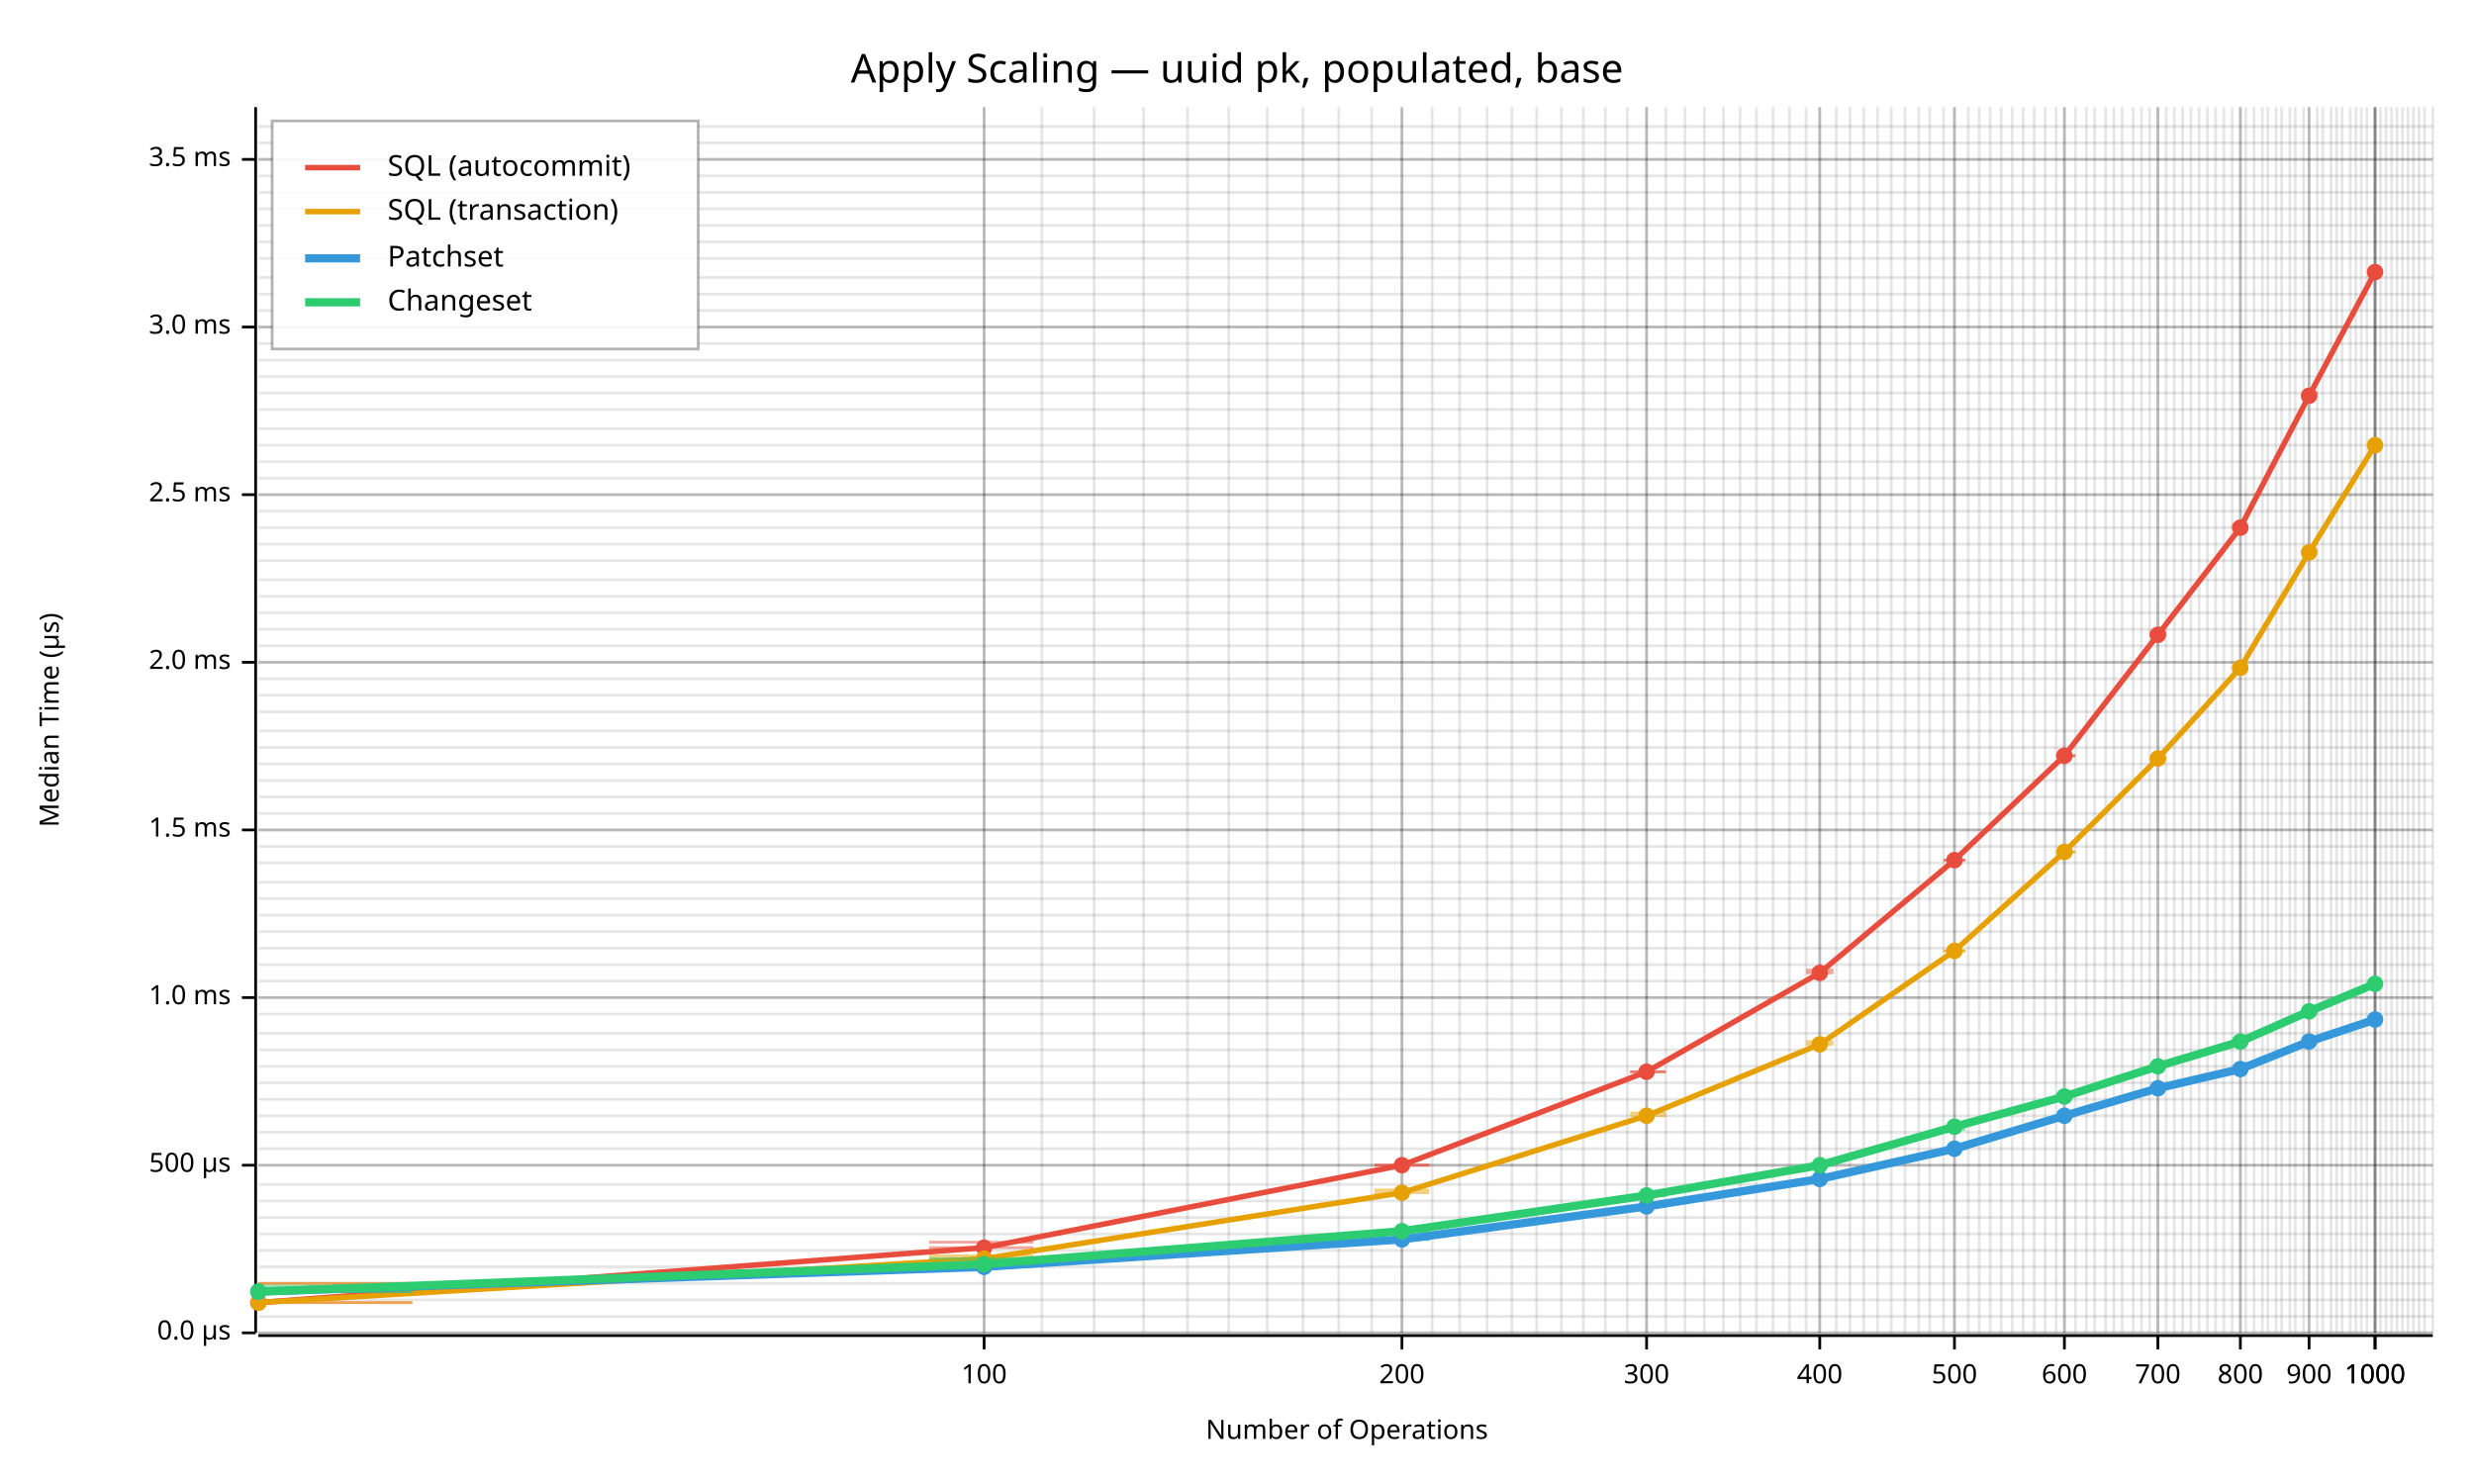
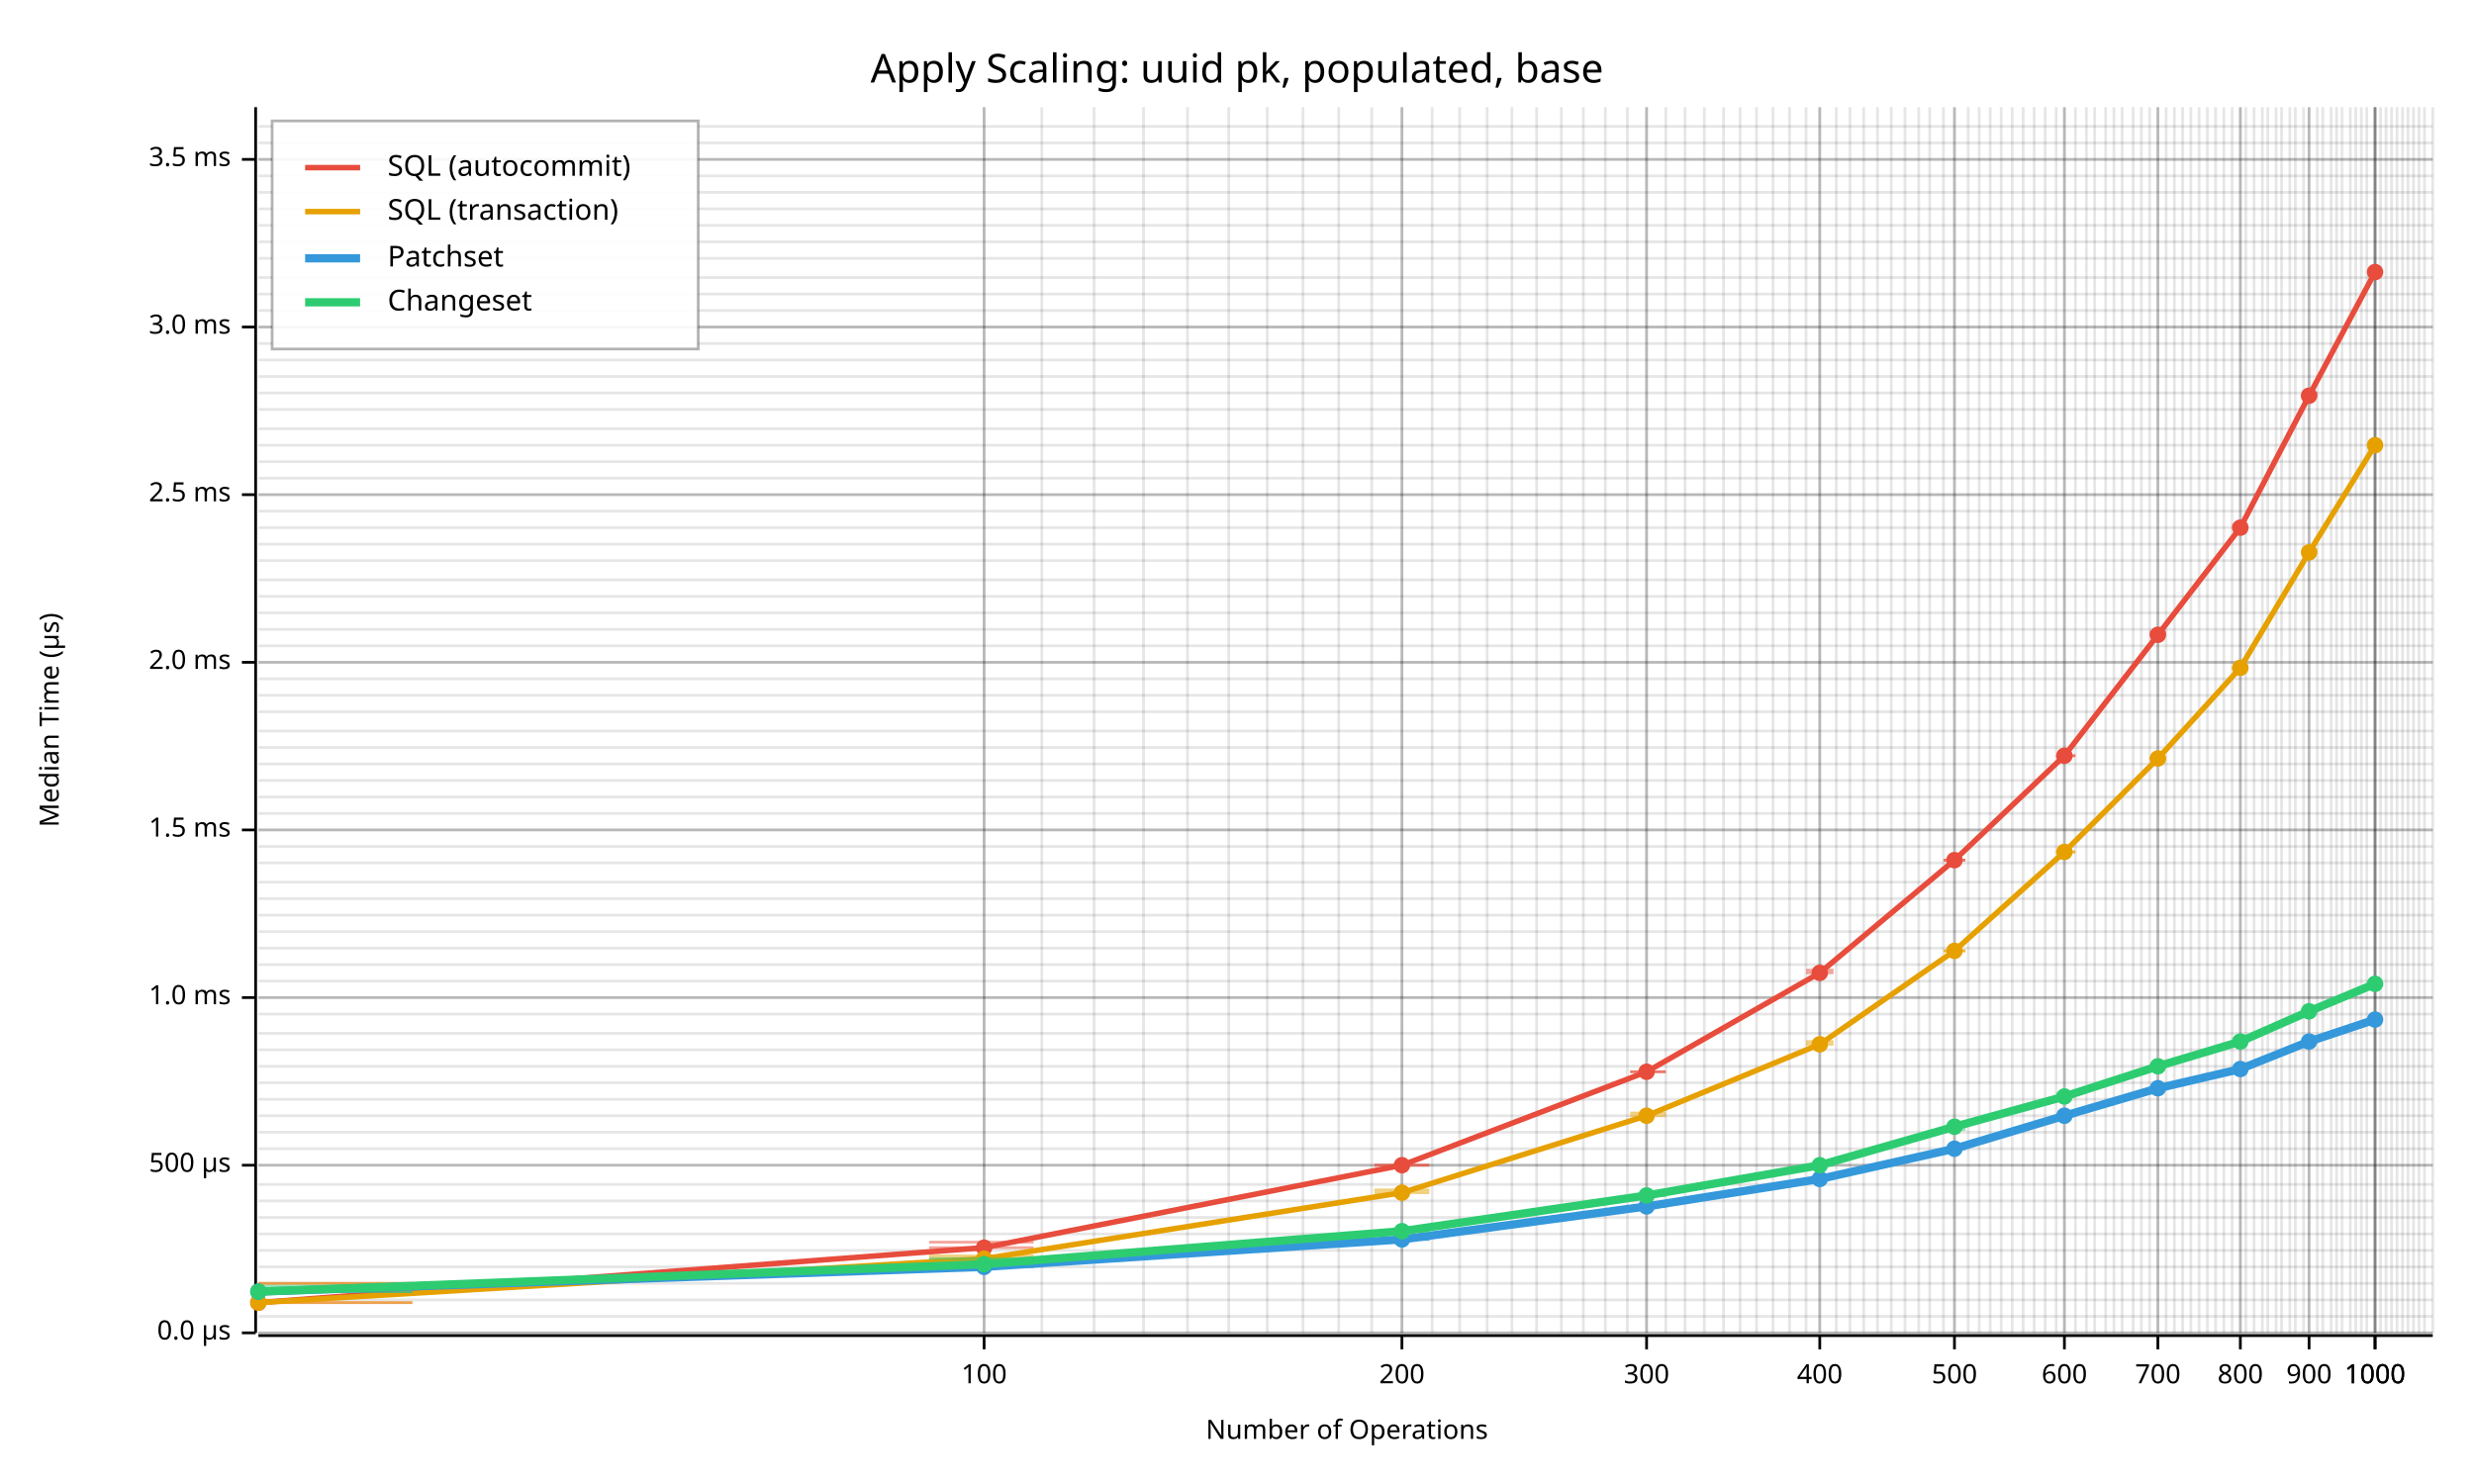
<svg xmlns="http://www.w3.org/2000/svg" width="900" height="540" viewBox="0 0 900 540">
  <rect x="0" y="0" width="900" height="540" opacity="1" fill="#FFFFFF" stroke="none" />
  <text x="450" y="19" dy="0.76em" text-anchor="middle" font-family="sans-serif" font-size="14.516" opacity="1" fill="#000000">
- Apply Scaling — uuid pk, populated, base
+ Apply Scaling: uuid pk, populated, base
</text>
  <line opacity="0.1" stroke="#000000" stroke-width="1" x1="358" y1="485" x2="358" y2="39" />
  <line opacity="0.1" stroke="#000000" stroke-width="1" x1="379" y1="485" x2="379" y2="39" />
  <line opacity="0.1" stroke="#000000" stroke-width="1" x1="398" y1="485" x2="398" y2="39" />
  <line opacity="0.1" stroke="#000000" stroke-width="1" x1="416" y1="485" x2="416" y2="39" />
  <line opacity="0.1" stroke="#000000" stroke-width="1" x1="432" y1="485" x2="432" y2="39" />
  <line opacity="0.1" stroke="#000000" stroke-width="1" x1="447" y1="485" x2="447" y2="39" />
  <line opacity="0.1" stroke="#000000" stroke-width="1" x1="461" y1="485" x2="461" y2="39" />
  <line opacity="0.1" stroke="#000000" stroke-width="1" x1="474" y1="485" x2="474" y2="39" />
  <line opacity="0.1" stroke="#000000" stroke-width="1" x1="487" y1="485" x2="487" y2="39" />
  <line opacity="0.1" stroke="#000000" stroke-width="1" x1="499" y1="485" x2="499" y2="39" />
  <line opacity="0.1" stroke="#000000" stroke-width="1" x1="510" y1="485" x2="510" y2="39" />
  <line opacity="0.1" stroke="#000000" stroke-width="1" x1="521" y1="485" x2="521" y2="39" />
  <line opacity="0.1" stroke="#000000" stroke-width="1" x1="531" y1="485" x2="531" y2="39" />
  <line opacity="0.1" stroke="#000000" stroke-width="1" x1="541" y1="485" x2="541" y2="39" />
  <line opacity="0.1" stroke="#000000" stroke-width="1" x1="550" y1="485" x2="550" y2="39" />
  <line opacity="0.1" stroke="#000000" stroke-width="1" x1="559" y1="485" x2="559" y2="39" />
  <line opacity="0.1" stroke="#000000" stroke-width="1" x1="568" y1="485" x2="568" y2="39" />
  <line opacity="0.1" stroke="#000000" stroke-width="1" x1="576" y1="485" x2="576" y2="39" />
  <line opacity="0.1" stroke="#000000" stroke-width="1" x1="584" y1="485" x2="584" y2="39" />
  <line opacity="0.1" stroke="#000000" stroke-width="1" x1="592" y1="485" x2="592" y2="39" />
  <line opacity="0.1" stroke="#000000" stroke-width="1" x1="599" y1="485" x2="599" y2="39" />
  <line opacity="0.1" stroke="#000000" stroke-width="1" x1="606" y1="485" x2="606" y2="39" />
  <line opacity="0.1" stroke="#000000" stroke-width="1" x1="613" y1="485" x2="613" y2="39" />
  <line opacity="0.1" stroke="#000000" stroke-width="1" x1="620" y1="485" x2="620" y2="39" />
  <line opacity="0.1" stroke="#000000" stroke-width="1" x1="627" y1="485" x2="627" y2="39" />
  <line opacity="0.1" stroke="#000000" stroke-width="1" x1="633" y1="485" x2="633" y2="39" />
  <line opacity="0.1" stroke="#000000" stroke-width="1" x1="639" y1="485" x2="639" y2="39" />
  <line opacity="0.1" stroke="#000000" stroke-width="1" x1="645" y1="485" x2="645" y2="39" />
  <line opacity="0.1" stroke="#000000" stroke-width="1" x1="651" y1="485" x2="651" y2="39" />
  <line opacity="0.1" stroke="#000000" stroke-width="1" x1="657" y1="485" x2="657" y2="39" />
  <line opacity="0.1" stroke="#000000" stroke-width="1" x1="662" y1="485" x2="662" y2="39" />
  <line opacity="0.1" stroke="#000000" stroke-width="1" x1="668" y1="485" x2="668" y2="39" />
  <line opacity="0.1" stroke="#000000" stroke-width="1" x1="673" y1="485" x2="673" y2="39" />
  <line opacity="0.1" stroke="#000000" stroke-width="1" x1="678" y1="485" x2="678" y2="39" />
  <line opacity="0.1" stroke="#000000" stroke-width="1" x1="683" y1="485" x2="683" y2="39" />
  <line opacity="0.1" stroke="#000000" stroke-width="1" x1="688" y1="485" x2="688" y2="39" />
  <line opacity="0.1" stroke="#000000" stroke-width="1" x1="693" y1="485" x2="693" y2="39" />
  <line opacity="0.1" stroke="#000000" stroke-width="1" x1="698" y1="485" x2="698" y2="39" />
  <line opacity="0.1" stroke="#000000" stroke-width="1" x1="702" y1="485" x2="702" y2="39" />
  <line opacity="0.1" stroke="#000000" stroke-width="1" x1="707" y1="485" x2="707" y2="39" />
  <line opacity="0.1" stroke="#000000" stroke-width="1" x1="711" y1="485" x2="711" y2="39" />
  <line opacity="0.1" stroke="#000000" stroke-width="1" x1="716" y1="485" x2="716" y2="39" />
  <line opacity="0.1" stroke="#000000" stroke-width="1" x1="720" y1="485" x2="720" y2="39" />
  <line opacity="0.1" stroke="#000000" stroke-width="1" x1="724" y1="485" x2="724" y2="39" />
  <line opacity="0.1" stroke="#000000" stroke-width="1" x1="728" y1="485" x2="728" y2="39" />
  <line opacity="0.1" stroke="#000000" stroke-width="1" x1="732" y1="485" x2="732" y2="39" />
  <line opacity="0.1" stroke="#000000" stroke-width="1" x1="736" y1="485" x2="736" y2="39" />
  <line opacity="0.1" stroke="#000000" stroke-width="1" x1="740" y1="485" x2="740" y2="39" />
  <line opacity="0.1" stroke="#000000" stroke-width="1" x1="744" y1="485" x2="744" y2="39" />
  <line opacity="0.1" stroke="#000000" stroke-width="1" x1="748" y1="485" x2="748" y2="39" />
  <line opacity="0.1" stroke="#000000" stroke-width="1" x1="751" y1="485" x2="751" y2="39" />
  <line opacity="0.1" stroke="#000000" stroke-width="1" x1="755" y1="485" x2="755" y2="39" />
  <line opacity="0.1" stroke="#000000" stroke-width="1" x1="759" y1="485" x2="759" y2="39" />
  <line opacity="0.1" stroke="#000000" stroke-width="1" x1="762" y1="485" x2="762" y2="39" />
  <line opacity="0.1" stroke="#000000" stroke-width="1" x1="766" y1="485" x2="766" y2="39" />
  <line opacity="0.1" stroke="#000000" stroke-width="1" x1="769" y1="485" x2="769" y2="39" />
  <line opacity="0.1" stroke="#000000" stroke-width="1" x1="772" y1="485" x2="772" y2="39" />
  <line opacity="0.1" stroke="#000000" stroke-width="1" x1="776" y1="485" x2="776" y2="39" />
  <line opacity="0.1" stroke="#000000" stroke-width="1" x1="779" y1="485" x2="779" y2="39" />
  <line opacity="0.1" stroke="#000000" stroke-width="1" x1="782" y1="485" x2="782" y2="39" />
  <line opacity="0.1" stroke="#000000" stroke-width="1" x1="785" y1="485" x2="785" y2="39" />
  <line opacity="0.1" stroke="#000000" stroke-width="1" x1="788" y1="485" x2="788" y2="39" />
  <line opacity="0.1" stroke="#000000" stroke-width="1" x1="791" y1="485" x2="791" y2="39" />
  <line opacity="0.1" stroke="#000000" stroke-width="1" x1="794" y1="485" x2="794" y2="39" />
  <line opacity="0.1" stroke="#000000" stroke-width="1" x1="797" y1="485" x2="797" y2="39" />
  <line opacity="0.1" stroke="#000000" stroke-width="1" x1="800" y1="485" x2="800" y2="39" />
  <line opacity="0.1" stroke="#000000" stroke-width="1" x1="803" y1="485" x2="803" y2="39" />
  <line opacity="0.1" stroke="#000000" stroke-width="1" x1="806" y1="485" x2="806" y2="39" />
  <line opacity="0.1" stroke="#000000" stroke-width="1" x1="809" y1="485" x2="809" y2="39" />
  <line opacity="0.1" stroke="#000000" stroke-width="1" x1="812" y1="485" x2="812" y2="39" />
  <line opacity="0.1" stroke="#000000" stroke-width="1" x1="815" y1="485" x2="815" y2="39" />
  <line opacity="0.1" stroke="#000000" stroke-width="1" x1="817" y1="485" x2="817" y2="39" />
  <line opacity="0.1" stroke="#000000" stroke-width="1" x1="820" y1="485" x2="820" y2="39" />
  <line opacity="0.1" stroke="#000000" stroke-width="1" x1="823" y1="485" x2="823" y2="39" />
  <line opacity="0.1" stroke="#000000" stroke-width="1" x1="825" y1="485" x2="825" y2="39" />
  <line opacity="0.1" stroke="#000000" stroke-width="1" x1="828" y1="485" x2="828" y2="39" />
  <line opacity="0.1" stroke="#000000" stroke-width="1" x1="830" y1="485" x2="830" y2="39" />
  <line opacity="0.1" stroke="#000000" stroke-width="1" x1="833" y1="485" x2="833" y2="39" />
  <line opacity="0.1" stroke="#000000" stroke-width="1" x1="835" y1="485" x2="835" y2="39" />
  <line opacity="0.1" stroke="#000000" stroke-width="1" x1="838" y1="485" x2="838" y2="39" />
  <line opacity="0.1" stroke="#000000" stroke-width="1" x1="840" y1="485" x2="840" y2="39" />
  <line opacity="0.1" stroke="#000000" stroke-width="1" x1="843" y1="485" x2="843" y2="39" />
  <line opacity="0.1" stroke="#000000" stroke-width="1" x1="845" y1="485" x2="845" y2="39" />
  <line opacity="0.1" stroke="#000000" stroke-width="1" x1="848" y1="485" x2="848" y2="39" />
  <line opacity="0.1" stroke="#000000" stroke-width="1" x1="850" y1="485" x2="850" y2="39" />
  <line opacity="0.1" stroke="#000000" stroke-width="1" x1="852" y1="485" x2="852" y2="39" />
  <line opacity="0.1" stroke="#000000" stroke-width="1" x1="855" y1="485" x2="855" y2="39" />
  <line opacity="0.1" stroke="#000000" stroke-width="1" x1="857" y1="485" x2="857" y2="39" />
  <line opacity="0.1" stroke="#000000" stroke-width="1" x1="859" y1="485" x2="859" y2="39" />
  <line opacity="0.1" stroke="#000000" stroke-width="1" x1="861" y1="485" x2="861" y2="39" />
  <line opacity="0.1" stroke="#000000" stroke-width="1" x1="864" y1="485" x2="864" y2="39" />
  <line opacity="0.1" stroke="#000000" stroke-width="1" x1="866" y1="485" x2="866" y2="39" />
  <line opacity="0.1" stroke="#000000" stroke-width="1" x1="868" y1="485" x2="868" y2="39" />
  <line opacity="0.1" stroke="#000000" stroke-width="1" x1="870" y1="485" x2="870" y2="39" />
  <line opacity="0.1" stroke="#000000" stroke-width="1" x1="872" y1="485" x2="872" y2="39" />
  <line opacity="0.1" stroke="#000000" stroke-width="1" x1="874" y1="485" x2="874" y2="39" />
  <line opacity="0.1" stroke="#000000" stroke-width="1" x1="876" y1="485" x2="876" y2="39" />
  <line opacity="0.1" stroke="#000000" stroke-width="1" x1="878" y1="485" x2="878" y2="39" />
  <line opacity="0.1" stroke="#000000" stroke-width="1" x1="880" y1="485" x2="880" y2="39" />
  <line opacity="0.1" stroke="#000000" stroke-width="1" x1="882" y1="485" x2="882" y2="39" />
  <line opacity="0.1" stroke="#000000" stroke-width="1" x1="864" y1="485" x2="864" y2="39" />
  <line opacity="0.1" stroke="#000000" stroke-width="1" x1="885" y1="485" x2="885" y2="39" />
  <line opacity="0.1" stroke="#000000" stroke-width="1" x1="94" y1="485" x2="885" y2="485" />
  <line opacity="0.1" stroke="#000000" stroke-width="1" x1="94" y1="479" x2="885" y2="479" />
  <line opacity="0.1" stroke="#000000" stroke-width="1" x1="94" y1="473" x2="885" y2="473" />
  <line opacity="0.1" stroke="#000000" stroke-width="1" x1="94" y1="467" x2="885" y2="467" />
  <line opacity="0.1" stroke="#000000" stroke-width="1" x1="94" y1="461" x2="885" y2="461" />
  <line opacity="0.1" stroke="#000000" stroke-width="1" x1="94" y1="455" x2="885" y2="455" />
  <line opacity="0.1" stroke="#000000" stroke-width="1" x1="94" y1="449" x2="885" y2="449" />
  <line opacity="0.1" stroke="#000000" stroke-width="1" x1="94" y1="443" x2="885" y2="443" />
  <line opacity="0.1" stroke="#000000" stroke-width="1" x1="94" y1="437" x2="885" y2="437" />
  <line opacity="0.1" stroke="#000000" stroke-width="1" x1="94" y1="431" x2="885" y2="431" />
  <line opacity="0.1" stroke="#000000" stroke-width="1" x1="94" y1="424" x2="885" y2="424" />
  <line opacity="0.1" stroke="#000000" stroke-width="1" x1="94" y1="418" x2="885" y2="418" />
  <line opacity="0.1" stroke="#000000" stroke-width="1" x1="94" y1="412" x2="885" y2="412" />
  <line opacity="0.1" stroke="#000000" stroke-width="1" x1="94" y1="406" x2="885" y2="406" />
  <line opacity="0.1" stroke="#000000" stroke-width="1" x1="94" y1="400" x2="885" y2="400" />
  <line opacity="0.1" stroke="#000000" stroke-width="1" x1="94" y1="394" x2="885" y2="394" />
  <line opacity="0.1" stroke="#000000" stroke-width="1" x1="94" y1="388" x2="885" y2="388" />
  <line opacity="0.1" stroke="#000000" stroke-width="1" x1="94" y1="382" x2="885" y2="382" />
  <line opacity="0.1" stroke="#000000" stroke-width="1" x1="94" y1="376" x2="885" y2="376" />
  <line opacity="0.1" stroke="#000000" stroke-width="1" x1="94" y1="369" x2="885" y2="369" />
  <line opacity="0.1" stroke="#000000" stroke-width="1" x1="94" y1="363" x2="885" y2="363" />
  <line opacity="0.1" stroke="#000000" stroke-width="1" x1="94" y1="357" x2="885" y2="357" />
  <line opacity="0.1" stroke="#000000" stroke-width="1" x1="94" y1="351" x2="885" y2="351" />
  <line opacity="0.1" stroke="#000000" stroke-width="1" x1="94" y1="345" x2="885" y2="345" />
  <line opacity="0.1" stroke="#000000" stroke-width="1" x1="94" y1="339" x2="885" y2="339" />
  <line opacity="0.1" stroke="#000000" stroke-width="1" x1="94" y1="333" x2="885" y2="333" />
  <line opacity="0.1" stroke="#000000" stroke-width="1" x1="94" y1="327" x2="885" y2="327" />
  <line opacity="0.1" stroke="#000000" stroke-width="1" x1="94" y1="321" x2="885" y2="321" />
  <line opacity="0.1" stroke="#000000" stroke-width="1" x1="94" y1="314" x2="885" y2="314" />
  <line opacity="0.1" stroke="#000000" stroke-width="1" x1="94" y1="308" x2="885" y2="308" />
  <line opacity="0.1" stroke="#000000" stroke-width="1" x1="94" y1="302" x2="885" y2="302" />
  <line opacity="0.1" stroke="#000000" stroke-width="1" x1="94" y1="296" x2="885" y2="296" />
  <line opacity="0.1" stroke="#000000" stroke-width="1" x1="94" y1="290" x2="885" y2="290" />
  <line opacity="0.1" stroke="#000000" stroke-width="1" x1="94" y1="284" x2="885" y2="284" />
  <line opacity="0.1" stroke="#000000" stroke-width="1" x1="94" y1="278" x2="885" y2="278" />
  <line opacity="0.1" stroke="#000000" stroke-width="1" x1="94" y1="272" x2="885" y2="272" />
  <line opacity="0.1" stroke="#000000" stroke-width="1" x1="94" y1="266" x2="885" y2="266" />
  <line opacity="0.1" stroke="#000000" stroke-width="1" x1="94" y1="259" x2="885" y2="259" />
  <line opacity="0.1" stroke="#000000" stroke-width="1" x1="94" y1="253" x2="885" y2="253" />
  <line opacity="0.1" stroke="#000000" stroke-width="1" x1="94" y1="247" x2="885" y2="247" />
  <line opacity="0.1" stroke="#000000" stroke-width="1" x1="94" y1="241" x2="885" y2="241" />
  <line opacity="0.1" stroke="#000000" stroke-width="1" x1="94" y1="235" x2="885" y2="235" />
  <line opacity="0.1" stroke="#000000" stroke-width="1" x1="94" y1="229" x2="885" y2="229" />
  <line opacity="0.1" stroke="#000000" stroke-width="1" x1="94" y1="223" x2="885" y2="223" />
  <line opacity="0.1" stroke="#000000" stroke-width="1" x1="94" y1="217" x2="885" y2="217" />
  <line opacity="0.1" stroke="#000000" stroke-width="1" x1="94" y1="211" x2="885" y2="211" />
  <line opacity="0.1" stroke="#000000" stroke-width="1" x1="94" y1="204" x2="885" y2="204" />
  <line opacity="0.1" stroke="#000000" stroke-width="1" x1="94" y1="198" x2="885" y2="198" />
  <line opacity="0.1" stroke="#000000" stroke-width="1" x1="94" y1="192" x2="885" y2="192" />
  <line opacity="0.1" stroke="#000000" stroke-width="1" x1="94" y1="186" x2="885" y2="186" />
  <line opacity="0.1" stroke="#000000" stroke-width="1" x1="94" y1="180" x2="885" y2="180" />
  <line opacity="0.1" stroke="#000000" stroke-width="1" x1="94" y1="174" x2="885" y2="174" />
  <line opacity="0.1" stroke="#000000" stroke-width="1" x1="94" y1="168" x2="885" y2="168" />
  <line opacity="0.1" stroke="#000000" stroke-width="1" x1="94" y1="162" x2="885" y2="162" />
  <line opacity="0.1" stroke="#000000" stroke-width="1" x1="94" y1="156" x2="885" y2="156" />
  <line opacity="0.1" stroke="#000000" stroke-width="1" x1="94" y1="149" x2="885" y2="149" />
  <line opacity="0.1" stroke="#000000" stroke-width="1" x1="94" y1="143" x2="885" y2="143" />
  <line opacity="0.1" stroke="#000000" stroke-width="1" x1="94" y1="137" x2="885" y2="137" />
  <line opacity="0.1" stroke="#000000" stroke-width="1" x1="94" y1="131" x2="885" y2="131" />
  <line opacity="0.1" stroke="#000000" stroke-width="1" x1="94" y1="125" x2="885" y2="125" />
  <line opacity="0.1" stroke="#000000" stroke-width="1" x1="94" y1="119" x2="885" y2="119" />
  <line opacity="0.1" stroke="#000000" stroke-width="1" x1="94" y1="113" x2="885" y2="113" />
  <line opacity="0.1" stroke="#000000" stroke-width="1" x1="94" y1="107" x2="885" y2="107" />
  <line opacity="0.1" stroke="#000000" stroke-width="1" x1="94" y1="101" x2="885" y2="101" />
  <line opacity="0.1" stroke="#000000" stroke-width="1" x1="94" y1="94" x2="885" y2="94" />
  <line opacity="0.1" stroke="#000000" stroke-width="1" x1="94" y1="88" x2="885" y2="88" />
  <line opacity="0.1" stroke="#000000" stroke-width="1" x1="94" y1="82" x2="885" y2="82" />
  <line opacity="0.1" stroke="#000000" stroke-width="1" x1="94" y1="76" x2="885" y2="76" />
  <line opacity="0.1" stroke="#000000" stroke-width="1" x1="94" y1="70" x2="885" y2="70" />
  <line opacity="0.1" stroke="#000000" stroke-width="1" x1="94" y1="64" x2="885" y2="64" />
  <line opacity="0.1" stroke="#000000" stroke-width="1" x1="94" y1="58" x2="885" y2="58" />
  <line opacity="0.1" stroke="#000000" stroke-width="1" x1="94" y1="52" x2="885" y2="52" />
  <line opacity="0.1" stroke="#000000" stroke-width="1" x1="94" y1="46" x2="885" y2="46" />
  <text x="14" y="262" dy="0.76em" text-anchor="middle" font-family="sans-serif" font-size="9.677" opacity="1" fill="#000000" transform="rotate(270, 14, 262)">
Median Time (µs)
</text>
  <text x="490" y="526" dy="-0.5ex" text-anchor="middle" font-family="sans-serif" font-size="9.677" opacity="1" fill="#000000">
Number of Operations
</text>
  <line opacity="0.2" stroke="#000000" stroke-width="1" x1="358" y1="485" x2="358" y2="39" />
  <line opacity="0.2" stroke="#000000" stroke-width="1" x1="510" y1="485" x2="510" y2="39" />
  <line opacity="0.2" stroke="#000000" stroke-width="1" x1="599" y1="485" x2="599" y2="39" />
  <line opacity="0.2" stroke="#000000" stroke-width="1" x1="662" y1="485" x2="662" y2="39" />
  <line opacity="0.2" stroke="#000000" stroke-width="1" x1="711" y1="485" x2="711" y2="39" />
  <line opacity="0.2" stroke="#000000" stroke-width="1" x1="751" y1="485" x2="751" y2="39" />
  <line opacity="0.2" stroke="#000000" stroke-width="1" x1="785" y1="485" x2="785" y2="39" />
  <line opacity="0.2" stroke="#000000" stroke-width="1" x1="815" y1="485" x2="815" y2="39" />
  <line opacity="0.2" stroke="#000000" stroke-width="1" x1="840" y1="485" x2="840" y2="39" />
  <line opacity="0.2" stroke="#000000" stroke-width="1" x1="864" y1="485" x2="864" y2="39" />
  <line opacity="0.2" stroke="#000000" stroke-width="1" x1="864" y1="485" x2="864" y2="39" />
  <line opacity="0.2" stroke="#000000" stroke-width="1" x1="94" y1="485" x2="885" y2="485" />
  <line opacity="0.2" stroke="#000000" stroke-width="1" x1="94" y1="424" x2="885" y2="424" />
  <line opacity="0.2" stroke="#000000" stroke-width="1" x1="94" y1="363" x2="885" y2="363" />
  <line opacity="0.2" stroke="#000000" stroke-width="1" x1="94" y1="302" x2="885" y2="302" />
  <line opacity="0.2" stroke="#000000" stroke-width="1" x1="94" y1="241" x2="885" y2="241" />
  <line opacity="0.2" stroke="#000000" stroke-width="1" x1="94" y1="180" x2="885" y2="180" />
  <line opacity="0.2" stroke="#000000" stroke-width="1" x1="94" y1="119" x2="885" y2="119" />
  <line opacity="0.2" stroke="#000000" stroke-width="1" x1="94" y1="58" x2="885" y2="58" />
  <polyline fill="none" opacity="1" stroke="#000000" stroke-width="1" points="93,39 93,485 " />
  <text x="84" y="485" dy="0.5ex" text-anchor="end" font-family="sans-serif" font-size="9.677" opacity="1" fill="#000000">
0.0 µs
</text>
  <polyline fill="none" opacity="1" stroke="#000000" stroke-width="1" points="88,485 93,485 " />
  <text x="84" y="424" dy="0.5ex" text-anchor="end" font-family="sans-serif" font-size="9.677" opacity="1" fill="#000000">
500 µs
</text>
  <polyline fill="none" opacity="1" stroke="#000000" stroke-width="1" points="88,424 93,424 " />
  <text x="84" y="363" dy="0.5ex" text-anchor="end" font-family="sans-serif" font-size="9.677" opacity="1" fill="#000000">
1.0 ms
</text>
  <polyline fill="none" opacity="1" stroke="#000000" stroke-width="1" points="88,363 93,363 " />
  <text x="84" y="302" dy="0.5ex" text-anchor="end" font-family="sans-serif" font-size="9.677" opacity="1" fill="#000000">
1.5 ms
</text>
  <polyline fill="none" opacity="1" stroke="#000000" stroke-width="1" points="88,302 93,302 " />
  <text x="84" y="241" dy="0.5ex" text-anchor="end" font-family="sans-serif" font-size="9.677" opacity="1" fill="#000000">
2.0 ms
</text>
  <polyline fill="none" opacity="1" stroke="#000000" stroke-width="1" points="88,241 93,241 " />
  <text x="84" y="180" dy="0.5ex" text-anchor="end" font-family="sans-serif" font-size="9.677" opacity="1" fill="#000000">
2.5 ms
</text>
  <polyline fill="none" opacity="1" stroke="#000000" stroke-width="1" points="88,180 93,180 " />
  <text x="84" y="119" dy="0.5ex" text-anchor="end" font-family="sans-serif" font-size="9.677" opacity="1" fill="#000000">
3.0 ms
</text>
  <polyline fill="none" opacity="1" stroke="#000000" stroke-width="1" points="88,119 93,119 " />
  <text x="84" y="58" dy="0.5ex" text-anchor="end" font-family="sans-serif" font-size="9.677" opacity="1" fill="#000000">
3.5 ms
</text>
  <polyline fill="none" opacity="1" stroke="#000000" stroke-width="1" points="88,58 93,58 " />
  <polyline fill="none" opacity="1" stroke="#000000" stroke-width="1" points="94,486 885,486 " />
  <text x="358" y="496" dy="0.76em" text-anchor="middle" font-family="sans-serif" font-size="9.677" opacity="1" fill="#000000">
100
</text>
  <polyline fill="none" opacity="1" stroke="#000000" stroke-width="1" points="358,486 358,491 " />
  <text x="510" y="496" dy="0.76em" text-anchor="middle" font-family="sans-serif" font-size="9.677" opacity="1" fill="#000000">
200
</text>
  <polyline fill="none" opacity="1" stroke="#000000" stroke-width="1" points="510,486 510,491 " />
  <text x="599" y="496" dy="0.76em" text-anchor="middle" font-family="sans-serif" font-size="9.677" opacity="1" fill="#000000">
300
</text>
  <polyline fill="none" opacity="1" stroke="#000000" stroke-width="1" points="599,486 599,491 " />
  <text x="662" y="496" dy="0.76em" text-anchor="middle" font-family="sans-serif" font-size="9.677" opacity="1" fill="#000000">
400
</text>
  <polyline fill="none" opacity="1" stroke="#000000" stroke-width="1" points="662,486 662,491 " />
  <text x="711" y="496" dy="0.76em" text-anchor="middle" font-family="sans-serif" font-size="9.677" opacity="1" fill="#000000">
500
</text>
  <polyline fill="none" opacity="1" stroke="#000000" stroke-width="1" points="711,486 711,491 " />
  <text x="751" y="496" dy="0.76em" text-anchor="middle" font-family="sans-serif" font-size="9.677" opacity="1" fill="#000000">
600
</text>
  <polyline fill="none" opacity="1" stroke="#000000" stroke-width="1" points="751,486 751,491 " />
  <text x="785" y="496" dy="0.76em" text-anchor="middle" font-family="sans-serif" font-size="9.677" opacity="1" fill="#000000">
700
</text>
  <polyline fill="none" opacity="1" stroke="#000000" stroke-width="1" points="785,486 785,491 " />
  <text x="815" y="496" dy="0.76em" text-anchor="middle" font-family="sans-serif" font-size="9.677" opacity="1" fill="#000000">
800
</text>
  <polyline fill="none" opacity="1" stroke="#000000" stroke-width="1" points="815,486 815,491 " />
  <text x="840" y="496" dy="0.76em" text-anchor="middle" font-family="sans-serif" font-size="9.677" opacity="1" fill="#000000">
900
</text>
  <polyline fill="none" opacity="1" stroke="#000000" stroke-width="1" points="840,486 840,491 " />
  <text x="864" y="496" dy="0.76em" text-anchor="middle" font-family="sans-serif" font-size="9.677" opacity="1" fill="#000000">
1000
</text>
  <polyline fill="none" opacity="1" stroke="#000000" stroke-width="1" points="864,486 864,491 " />
  <text x="864" y="496" dy="0.76em" text-anchor="middle" font-family="sans-serif" font-size="9.677" opacity="1" fill="#000000">
1000
</text>
  <polyline fill="none" opacity="1" stroke="#000000" stroke-width="1" points="864,486 864,491 " />
  <polyline fill="none" opacity="0.5" stroke="#E74C3C" stroke-width="1" points="94,474 94,467 " />
  <polyline fill="none" opacity="0.5" stroke="#E74C3C" stroke-width="1" points="94,474 150,474 " />
  <polyline fill="none" opacity="0.5" stroke="#E74C3C" stroke-width="1" points="94,467 150,467 " />
  <polyline fill="none" opacity="0.5" stroke="#E74C3C" stroke-width="1" points="358,454 358,452 " />
  <polyline fill="none" opacity="0.5" stroke="#E74C3C" stroke-width="1" points="338,454 376,454 " />
  <polyline fill="none" opacity="0.5" stroke="#E74C3C" stroke-width="1" points="338,452 376,452 " />
  <polyline fill="none" opacity="0.5" stroke="#E74C3C" stroke-width="1" points="510,424 510,424 " />
  <polyline fill="none" opacity="0.5" stroke="#E74C3C" stroke-width="1" points="500,424 520,424 " />
  <polyline fill="none" opacity="0.5" stroke="#E74C3C" stroke-width="1" points="500,424 520,424 " />
  <polyline fill="none" opacity="0.5" stroke="#E74C3C" stroke-width="1" points="599,390 599,390 " />
  <polyline fill="none" opacity="0.5" stroke="#E74C3C" stroke-width="1" points="593,390 606,390 " />
  <polyline fill="none" opacity="0.5" stroke="#E74C3C" stroke-width="1" points="593,390 606,390 " />
  <polyline fill="none" opacity="0.5" stroke="#E74C3C" stroke-width="1" points="662,354 662,353 " />
  <polyline fill="none" opacity="0.5" stroke="#E74C3C" stroke-width="1" points="657,354 667,354 " />
  <polyline fill="none" opacity="0.5" stroke="#E74C3C" stroke-width="1" points="657,353 667,353 " />
  <polyline fill="none" opacity="0.5" stroke="#E74C3C" stroke-width="1" points="711,313 711,313 " />
  <polyline fill="none" opacity="0.5" stroke="#E74C3C" stroke-width="1" points="707,313 715,313 " />
  <polyline fill="none" opacity="0.5" stroke="#E74C3C" stroke-width="1" points="707,313 715,313 " />
  <polyline fill="none" opacity="0.5" stroke="#E74C3C" stroke-width="1" points="751,275 751,275 " />
  <polyline fill="none" opacity="0.5" stroke="#E74C3C" stroke-width="1" points="748,275 755,275 " />
  <polyline fill="none" opacity="0.5" stroke="#E74C3C" stroke-width="1" points="748,275 755,275 " />
  <polyline fill="none" opacity="0.5" stroke="#E74C3C" stroke-width="1" points="785,231 785,230 " />
  <polyline fill="none" opacity="0.5" stroke="#E74C3C" stroke-width="1" points="782,231 788,231 " />
  <polyline fill="none" opacity="0.5" stroke="#E74C3C" stroke-width="1" points="782,230 788,230 " />
  <polyline fill="none" opacity="0.5" stroke="#E74C3C" stroke-width="1" points="815,192 815,191 " />
  <polyline fill="none" opacity="0.5" stroke="#E74C3C" stroke-width="1" points="812,192 817,192 " />
  <polyline fill="none" opacity="0.5" stroke="#E74C3C" stroke-width="1" points="812,191 817,191 " />
  <polyline fill="none" opacity="0.5" stroke="#E74C3C" stroke-width="1" points="840,144 840,143 " />
  <polyline fill="none" opacity="0.5" stroke="#E74C3C" stroke-width="1" points="838,144 843,144 " />
  <polyline fill="none" opacity="0.5" stroke="#E74C3C" stroke-width="1" points="838,143 843,143 " />
  <polyline fill="none" opacity="0.5" stroke="#E74C3C" stroke-width="1" points="864,99 864,98 " />
  <polyline fill="none" opacity="0.5" stroke="#E74C3C" stroke-width="1" points="862,99 865,99 " />
  <polyline fill="none" opacity="0.5" stroke="#E74C3C" stroke-width="1" points="862,98 865,98 " />
  <polyline fill="none" opacity="1" stroke="#E74C3C" stroke-width="2" points="94,474 358,454 510,424 599,390 662,354 711,313 751,275 785,231 815,192 840,144 864,99 " />
  <circle cx="94" cy="474" r="3" opacity="1" fill="#E74C3C" stroke="none" stroke-width="1" />
  <circle cx="358" cy="454" r="3" opacity="1" fill="#E74C3C" stroke="none" stroke-width="1" />
  <circle cx="510" cy="424" r="3" opacity="1" fill="#E74C3C" stroke="none" stroke-width="1" />
  <circle cx="599" cy="390" r="3" opacity="1" fill="#E74C3C" stroke="none" stroke-width="1" />
  <circle cx="662" cy="354" r="3" opacity="1" fill="#E74C3C" stroke="none" stroke-width="1" />
  <circle cx="711" cy="313" r="3" opacity="1" fill="#E74C3C" stroke="none" stroke-width="1" />
  <circle cx="751" cy="275" r="3" opacity="1" fill="#E74C3C" stroke="none" stroke-width="1" />
  <circle cx="785" cy="231" r="3" opacity="1" fill="#E74C3C" stroke="none" stroke-width="1" />
  <circle cx="815" cy="192" r="3" opacity="1" fill="#E74C3C" stroke="none" stroke-width="1" />
  <circle cx="840" cy="144" r="3" opacity="1" fill="#E74C3C" stroke="none" stroke-width="1" />
  <circle cx="864" cy="99" r="3" opacity="1" fill="#E74C3C" stroke="none" stroke-width="1" />
  <polyline fill="none" opacity="0.5" stroke="#E6A000" stroke-width="1" points="94,474 94,467 " />
  <polyline fill="none" opacity="0.5" stroke="#E6A000" stroke-width="1" points="94,474 150,474 " />
  <polyline fill="none" opacity="0.5" stroke="#E6A000" stroke-width="1" points="94,467 150,467 " />
  <polyline fill="none" opacity="0.5" stroke="#E6A000" stroke-width="1" points="358,458 358,457 " />
  <polyline fill="none" opacity="0.5" stroke="#E6A000" stroke-width="1" points="338,458 376,458 " />
  <polyline fill="none" opacity="0.5" stroke="#E6A000" stroke-width="1" points="338,457 376,457 " />
  <polyline fill="none" opacity="0.5" stroke="#E6A000" stroke-width="1" points="510,434 510,433 " />
  <polyline fill="none" opacity="0.5" stroke="#E6A000" stroke-width="1" points="500,434 520,434 " />
  <polyline fill="none" opacity="0.5" stroke="#E6A000" stroke-width="1" points="500,433 520,433 " />
  <polyline fill="none" opacity="0.5" stroke="#E6A000" stroke-width="1" points="599,406 599,405 " />
  <polyline fill="none" opacity="0.5" stroke="#E6A000" stroke-width="1" points="593,406 606,406 " />
  <polyline fill="none" opacity="0.5" stroke="#E6A000" stroke-width="1" points="593,405 606,405 " />
  <polyline fill="none" opacity="0.5" stroke="#E6A000" stroke-width="1" points="662,380 662,379 " />
  <polyline fill="none" opacity="0.5" stroke="#E6A000" stroke-width="1" points="657,380 667,380 " />
  <polyline fill="none" opacity="0.5" stroke="#E6A000" stroke-width="1" points="657,379 667,379 " />
  <polyline fill="none" opacity="0.5" stroke="#E6A000" stroke-width="1" points="711,346 711,346 " />
  <polyline fill="none" opacity="0.5" stroke="#E6A000" stroke-width="1" points="707,346 715,346 " />
  <polyline fill="none" opacity="0.5" stroke="#E6A000" stroke-width="1" points="707,346 715,346 " />
  <polyline fill="none" opacity="0.5" stroke="#E6A000" stroke-width="1" points="751,310 751,310 " />
  <polyline fill="none" opacity="0.5" stroke="#E6A000" stroke-width="1" points="748,310 755,310 " />
  <polyline fill="none" opacity="0.5" stroke="#E6A000" stroke-width="1" points="748,310 755,310 " />
  <polyline fill="none" opacity="0.5" stroke="#E6A000" stroke-width="1" points="785,276 785,276 " />
  <polyline fill="none" opacity="0.5" stroke="#E6A000" stroke-width="1" points="782,276 788,276 " />
  <polyline fill="none" opacity="0.5" stroke="#E6A000" stroke-width="1" points="782,276 788,276 " />
  <polyline fill="none" opacity="0.5" stroke="#E6A000" stroke-width="1" points="815,243 815,243 " />
  <polyline fill="none" opacity="0.5" stroke="#E6A000" stroke-width="1" points="812,243 817,243 " />
  <polyline fill="none" opacity="0.5" stroke="#E6A000" stroke-width="1" points="812,243 817,243 " />
  <polyline fill="none" opacity="0.5" stroke="#E6A000" stroke-width="1" points="840,201 840,200 " />
  <polyline fill="none" opacity="0.5" stroke="#E6A000" stroke-width="1" points="838,201 843,201 " />
  <polyline fill="none" opacity="0.5" stroke="#E6A000" stroke-width="1" points="838,200 843,200 " />
  <polyline fill="none" opacity="0.5" stroke="#E6A000" stroke-width="1" points="864,162 864,161 " />
  <polyline fill="none" opacity="0.5" stroke="#E6A000" stroke-width="1" points="862,162 865,162 " />
  <polyline fill="none" opacity="0.5" stroke="#E6A000" stroke-width="1" points="862,161 865,161 " />
  <polyline fill="none" opacity="1" stroke="#E6A000" stroke-width="2" points="94,474 358,458 510,434 599,406 662,380 711,346 751,310 785,276 815,243 840,201 864,162 " />
  <circle cx="94" cy="474" r="3" opacity="1" fill="#E6A000" stroke="none" stroke-width="1" />
  <circle cx="358" cy="458" r="3" opacity="1" fill="#E6A000" stroke="none" stroke-width="1" />
  <circle cx="510" cy="434" r="3" opacity="1" fill="#E6A000" stroke="none" stroke-width="1" />
  <circle cx="599" cy="406" r="3" opacity="1" fill="#E6A000" stroke="none" stroke-width="1" />
  <circle cx="662" cy="380" r="3" opacity="1" fill="#E6A000" stroke="none" stroke-width="1" />
  <circle cx="711" cy="346" r="3" opacity="1" fill="#E6A000" stroke="none" stroke-width="1" />
  <circle cx="751" cy="310" r="3" opacity="1" fill="#E6A000" stroke="none" stroke-width="1" />
  <circle cx="785" cy="276" r="3" opacity="1" fill="#E6A000" stroke="none" stroke-width="1" />
  <circle cx="815" cy="243" r="3" opacity="1" fill="#E6A000" stroke="none" stroke-width="1" />
  <circle cx="840" cy="201" r="3" opacity="1" fill="#E6A000" stroke="none" stroke-width="1" />
  <circle cx="864" cy="162" r="3" opacity="1" fill="#E6A000" stroke="none" stroke-width="1" />
  <polyline fill="none" opacity="0.5" stroke="#3498DB" stroke-width="1" points="94,470 94,469 " />
  <polyline fill="none" opacity="0.5" stroke="#3498DB" stroke-width="1" points="94,470 150,470 " />
  <polyline fill="none" opacity="0.5" stroke="#3498DB" stroke-width="1" points="94,469 150,469 " />
  <polyline fill="none" opacity="0.5" stroke="#3498DB" stroke-width="1" points="358,461 358,460 " />
  <polyline fill="none" opacity="0.5" stroke="#3498DB" stroke-width="1" points="338,461 376,461 " />
  <polyline fill="none" opacity="0.5" stroke="#3498DB" stroke-width="1" points="338,460 376,460 " />
  <polyline fill="none" opacity="0.5" stroke="#3498DB" stroke-width="1" points="510,451 510,451 " />
  <polyline fill="none" opacity="0.5" stroke="#3498DB" stroke-width="1" points="500,451 520,451 " />
  <polyline fill="none" opacity="0.5" stroke="#3498DB" stroke-width="1" points="500,451 520,451 " />
  <polyline fill="none" opacity="0.5" stroke="#3498DB" stroke-width="1" points="599,439 599,439 " />
  <polyline fill="none" opacity="0.5" stroke="#3498DB" stroke-width="1" points="593,439 606,439 " />
  <polyline fill="none" opacity="0.5" stroke="#3498DB" stroke-width="1" points="593,439 606,439 " />
  <polyline fill="none" opacity="0.5" stroke="#3498DB" stroke-width="1" points="662,429 662,429 " />
  <polyline fill="none" opacity="0.5" stroke="#3498DB" stroke-width="1" points="657,429 667,429 " />
  <polyline fill="none" opacity="0.5" stroke="#3498DB" stroke-width="1" points="657,429 667,429 " />
  <polyline fill="none" opacity="0.5" stroke="#3498DB" stroke-width="1" points="711,418 711,418 " />
  <polyline fill="none" opacity="0.5" stroke="#3498DB" stroke-width="1" points="707,418 715,418 " />
  <polyline fill="none" opacity="0.5" stroke="#3498DB" stroke-width="1" points="707,418 715,418 " />
  <polyline fill="none" opacity="0.5" stroke="#3498DB" stroke-width="1" points="751,406 751,406 " />
  <polyline fill="none" opacity="0.5" stroke="#3498DB" stroke-width="1" points="748,406 755,406 " />
  <polyline fill="none" opacity="0.5" stroke="#3498DB" stroke-width="1" points="748,406 755,406 " />
  <polyline fill="none" opacity="0.5" stroke="#3498DB" stroke-width="1" points="785,396 785,396 " />
  <polyline fill="none" opacity="0.5" stroke="#3498DB" stroke-width="1" points="782,396 788,396 " />
  <polyline fill="none" opacity="0.5" stroke="#3498DB" stroke-width="1" points="782,396 788,396 " />
  <polyline fill="none" opacity="0.5" stroke="#3498DB" stroke-width="1" points="815,389 815,389 " />
  <polyline fill="none" opacity="0.5" stroke="#3498DB" stroke-width="1" points="812,389 817,389 " />
  <polyline fill="none" opacity="0.5" stroke="#3498DB" stroke-width="1" points="812,389 817,389 " />
  <polyline fill="none" opacity="0.5" stroke="#3498DB" stroke-width="1" points="840,379 840,378 " />
  <polyline fill="none" opacity="0.5" stroke="#3498DB" stroke-width="1" points="838,379 843,379 " />
  <polyline fill="none" opacity="0.5" stroke="#3498DB" stroke-width="1" points="838,378 843,378 " />
  <polyline fill="none" opacity="0.5" stroke="#3498DB" stroke-width="1" points="864,371 864,370 " />
  <polyline fill="none" opacity="0.5" stroke="#3498DB" stroke-width="1" points="862,371 865,371 " />
  <polyline fill="none" opacity="0.5" stroke="#3498DB" stroke-width="1" points="862,370 865,370 " />
  <polyline fill="none" opacity="1" stroke="#3498DB" stroke-width="3" points="94,470 358,461 510,451 599,439 662,429 711,418 751,406 785,396 815,389 840,379 864,371 " />
  <circle cx="94" cy="470" r="3" opacity="1" fill="#3498DB" stroke="none" stroke-width="1" />
  <circle cx="358" cy="461" r="3" opacity="1" fill="#3498DB" stroke="none" stroke-width="1" />
  <circle cx="510" cy="451" r="3" opacity="1" fill="#3498DB" stroke="none" stroke-width="1" />
  <circle cx="599" cy="439" r="3" opacity="1" fill="#3498DB" stroke="none" stroke-width="1" />
  <circle cx="662" cy="429" r="3" opacity="1" fill="#3498DB" stroke="none" stroke-width="1" />
  <circle cx="711" cy="418" r="3" opacity="1" fill="#3498DB" stroke="none" stroke-width="1" />
  <circle cx="751" cy="406" r="3" opacity="1" fill="#3498DB" stroke="none" stroke-width="1" />
  <circle cx="785" cy="396" r="3" opacity="1" fill="#3498DB" stroke="none" stroke-width="1" />
  <circle cx="815" cy="389" r="3" opacity="1" fill="#3498DB" stroke="none" stroke-width="1" />
  <circle cx="840" cy="379" r="3" opacity="1" fill="#3498DB" stroke="none" stroke-width="1" />
  <circle cx="864" cy="371" r="3" opacity="1" fill="#3498DB" stroke="none" stroke-width="1" />
  <polyline fill="none" opacity="0.5" stroke="#2ECC71" stroke-width="1" points="94,470 94,468 " />
  <polyline fill="none" opacity="0.5" stroke="#2ECC71" stroke-width="1" points="94,470 150,470 " />
  <polyline fill="none" opacity="0.5" stroke="#2ECC71" stroke-width="1" points="94,468 150,468 " />
  <polyline fill="none" opacity="0.5" stroke="#2ECC71" stroke-width="1" points="358,460 358,458 " />
  <polyline fill="none" opacity="0.5" stroke="#2ECC71" stroke-width="1" points="338,460 376,460 " />
  <polyline fill="none" opacity="0.5" stroke="#2ECC71" stroke-width="1" points="338,458 376,458 " />
  <polyline fill="none" opacity="0.5" stroke="#2ECC71" stroke-width="1" points="510,448 510,448 " />
  <polyline fill="none" opacity="0.5" stroke="#2ECC71" stroke-width="1" points="500,448 520,448 " />
  <polyline fill="none" opacity="0.5" stroke="#2ECC71" stroke-width="1" points="500,448 520,448 " />
  <polyline fill="none" opacity="0.5" stroke="#2ECC71" stroke-width="1" points="599,435 599,435 " />
  <polyline fill="none" opacity="0.5" stroke="#2ECC71" stroke-width="1" points="593,435 606,435 " />
  <polyline fill="none" opacity="0.5" stroke="#2ECC71" stroke-width="1" points="593,435 606,435 " />
  <polyline fill="none" opacity="0.5" stroke="#2ECC71" stroke-width="1" points="662,424 662,424 " />
  <polyline fill="none" opacity="0.5" stroke="#2ECC71" stroke-width="1" points="657,424 667,424 " />
  <polyline fill="none" opacity="0.5" stroke="#2ECC71" stroke-width="1" points="657,424 667,424 " />
  <polyline fill="none" opacity="0.5" stroke="#2ECC71" stroke-width="1" points="711,411 711,410 " />
  <polyline fill="none" opacity="0.5" stroke="#2ECC71" stroke-width="1" points="707,411 715,411 " />
  <polyline fill="none" opacity="0.5" stroke="#2ECC71" stroke-width="1" points="707,410 715,410 " />
  <polyline fill="none" opacity="0.5" stroke="#2ECC71" stroke-width="1" points="751,399 751,398 " />
  <polyline fill="none" opacity="0.5" stroke="#2ECC71" stroke-width="1" points="748,399 755,399 " />
  <polyline fill="none" opacity="0.5" stroke="#2ECC71" stroke-width="1" points="748,398 755,398 " />
  <polyline fill="none" opacity="0.5" stroke="#2ECC71" stroke-width="1" points="785,388 785,388 " />
  <polyline fill="none" opacity="0.5" stroke="#2ECC71" stroke-width="1" points="782,388 788,388 " />
  <polyline fill="none" opacity="0.5" stroke="#2ECC71" stroke-width="1" points="782,388 788,388 " />
  <polyline fill="none" opacity="0.5" stroke="#2ECC71" stroke-width="1" points="815,379 815,378 " />
  <polyline fill="none" opacity="0.5" stroke="#2ECC71" stroke-width="1" points="812,379 817,379 " />
  <polyline fill="none" opacity="0.5" stroke="#2ECC71" stroke-width="1" points="812,378 817,378 " />
  <polyline fill="none" opacity="0.5" stroke="#2ECC71" stroke-width="1" points="840,368 840,368 " />
  <polyline fill="none" opacity="0.5" stroke="#2ECC71" stroke-width="1" points="838,368 843,368 " />
  <polyline fill="none" opacity="0.5" stroke="#2ECC71" stroke-width="1" points="838,368 843,368 " />
  <polyline fill="none" opacity="0.5" stroke="#2ECC71" stroke-width="1" points="864,358 864,357 " />
  <polyline fill="none" opacity="0.5" stroke="#2ECC71" stroke-width="1" points="862,358 865,358 " />
  <polyline fill="none" opacity="0.5" stroke="#2ECC71" stroke-width="1" points="862,357 865,357 " />
  <polyline fill="none" opacity="1" stroke="#2ECC71" stroke-width="3" points="94,470 358,460 510,448 599,435 662,424 711,410 751,399 785,388 815,379 840,368 864,358 " />
  <circle cx="94" cy="470" r="3" opacity="1" fill="#2ECC71" stroke="none" stroke-width="1" />
  <circle cx="358" cy="460" r="3" opacity="1" fill="#2ECC71" stroke="none" stroke-width="1" />
  <circle cx="510" cy="448" r="3" opacity="1" fill="#2ECC71" stroke="none" stroke-width="1" />
  <circle cx="599" cy="435" r="3" opacity="1" fill="#2ECC71" stroke="none" stroke-width="1" />
  <circle cx="662" cy="424" r="3" opacity="1" fill="#2ECC71" stroke="none" stroke-width="1" />
  <circle cx="711" cy="410" r="3" opacity="1" fill="#2ECC71" stroke="none" stroke-width="1" />
  <circle cx="751" cy="399" r="3" opacity="1" fill="#2ECC71" stroke="none" stroke-width="1" />
  <circle cx="785" cy="388" r="3" opacity="1" fill="#2ECC71" stroke="none" stroke-width="1" />
  <circle cx="815" cy="379" r="3" opacity="1" fill="#2ECC71" stroke="none" stroke-width="1" />
  <circle cx="840" cy="368" r="3" opacity="1" fill="#2ECC71" stroke="none" stroke-width="1" />
  <circle cx="864" cy="358" r="3" opacity="1" fill="#2ECC71" stroke="none" stroke-width="1" />
  <rect x="99" y="44" width="155" height="83" opacity="0.9" fill="#FFFFFF" stroke="none" />
  <rect x="99" y="44" width="155" height="83" opacity="0.3" fill="none" stroke="#000000" />
  <text x="141" y="56" dy="0.76em" text-anchor="start" font-family="sans-serif" font-size="10.484" opacity="1" fill="#000000">
SQL (autocommit)
</text>
  <text x="141" y="72" dy="0.76em" text-anchor="start" font-family="sans-serif" font-size="10.484" opacity="1" fill="#000000">
SQL (transaction)
</text>
  <text x="141" y="89" dy="0.76em" text-anchor="start" font-family="sans-serif" font-size="10.484" opacity="1" fill="#000000">
Patchset
</text>
  <text x="141" y="105" dy="0.76em" text-anchor="start" font-family="sans-serif" font-size="10.484" opacity="1" fill="#000000">
Changeset
</text>
  <polyline fill="none" opacity="1" stroke="#E74C3C" stroke-width="2" points="111,61 131,61 " />
  <polyline fill="none" opacity="1" stroke="#E6A000" stroke-width="2" points="111,77 131,77 " />
  <polyline fill="none" opacity="1" stroke="#3498DB" stroke-width="3" points="111,94 131,94 " />
  <polyline fill="none" opacity="1" stroke="#2ECC71" stroke-width="3" points="111,110 131,110 " />
</svg>
